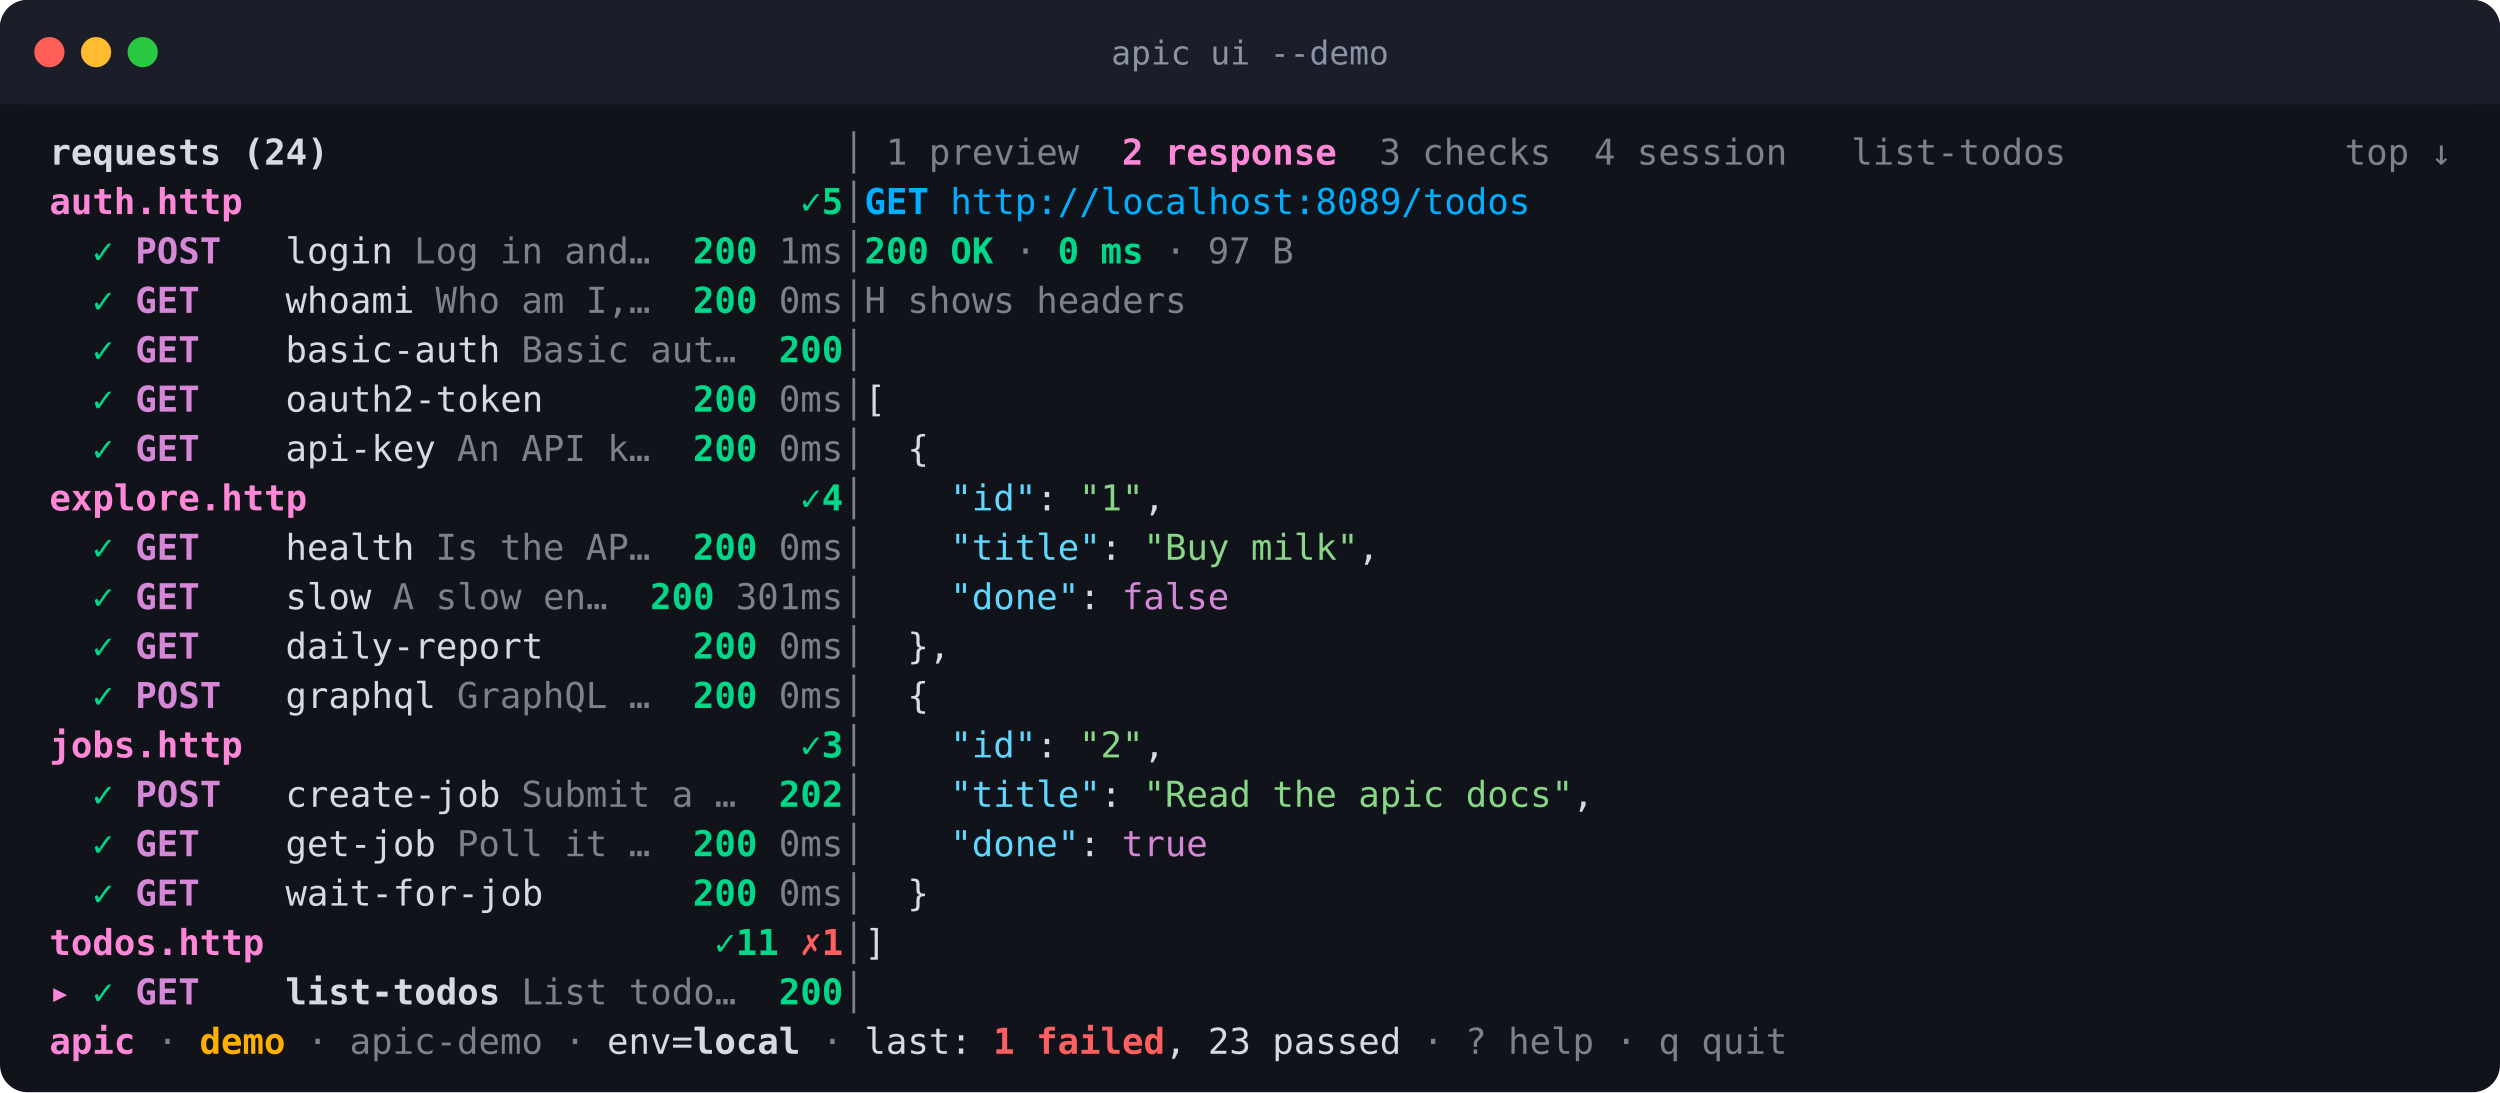
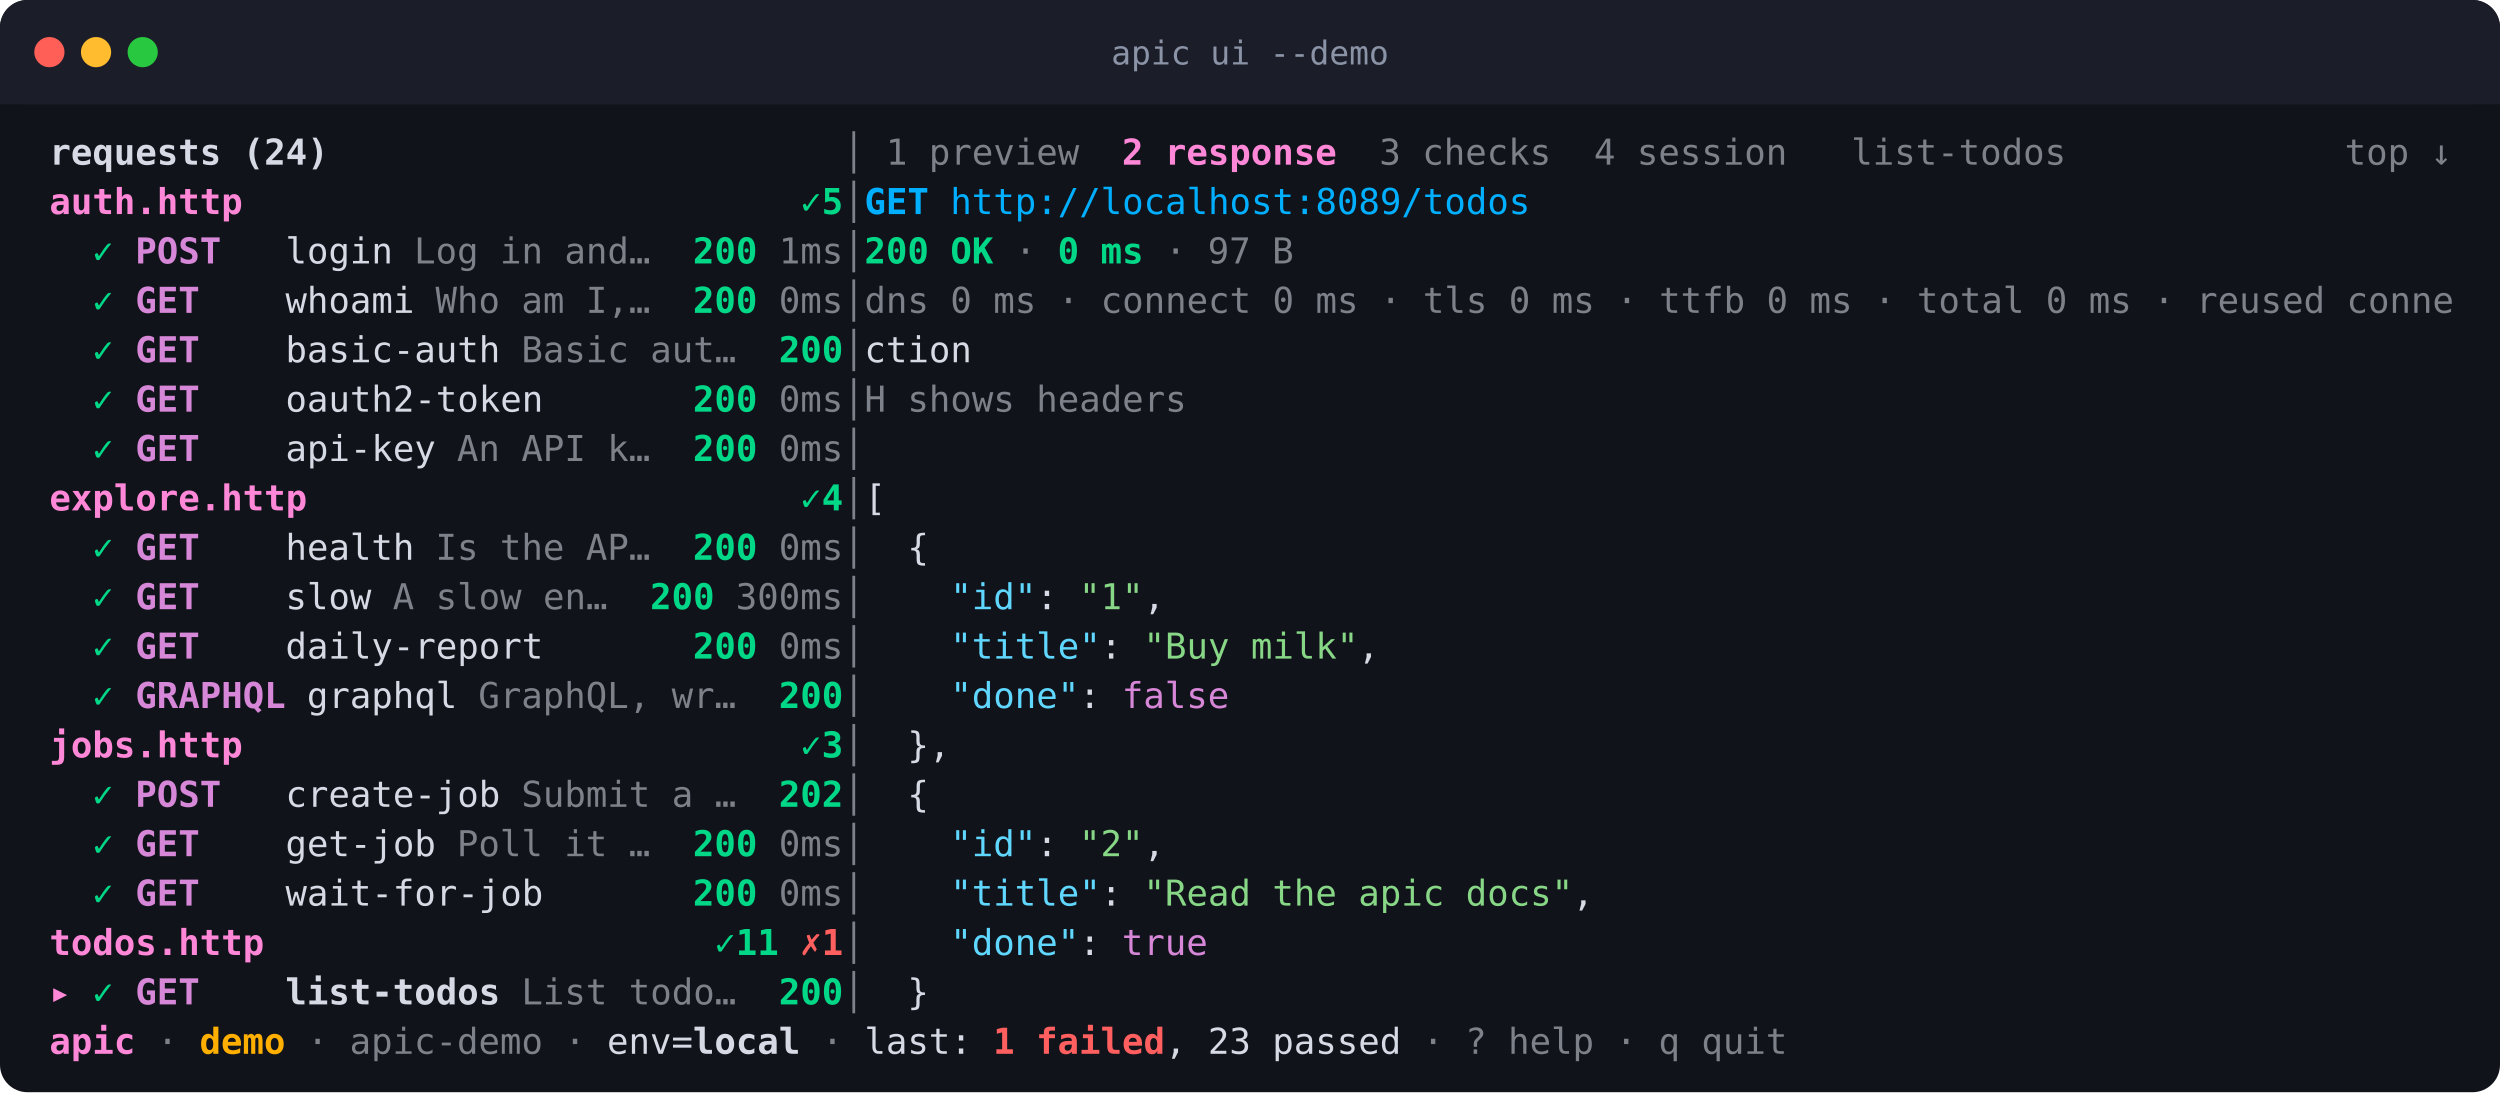
<svg xmlns="http://www.w3.org/2000/svg" width="911" height="398" viewBox="0 0 911 398" font-family="ui-monospace,SFMono-Regular,Menlo,Consolas,monospace" font-size="13">
  <rect width="911" height="398" rx="10" fill="#11131a" />
  <rect width="911" height="38" rx="10" fill="#1b1e28" />
  <rect y="28" width="911" height="10" fill="#1b1e28" />
  <circle cx="18" cy="19" r="5.5" fill="#ff5f57" />
  <circle cx="35" cy="19" r="5.5" fill="#febc2e" />
  <circle cx="52" cy="19" r="5.5" fill="#28c840" />
  <text x="455.5" y="23.5" fill="#8b93a7" text-anchor="middle" font-size="12">apic ui --demo</text>
  <text x="18.0 25.8 33.6 41.5 49.3 57.1 64.9 72.7 80.5 88.4 96.2 104.0 111.8" y="60.0" fill="#d6dae4" font-weight="bold" xml:space="preserve">requests (24)</text>
  <text x="307.2" y="60.0" fill="#d6dae4" opacity="0.55" xml:space="preserve">│</text>
  <text x="315.0 322.9 330.7 338.5 346.3 354.1 361.9 369.8 377.6 385.4 393.2" y="60.0" fill="#d6dae4" opacity="0.55" xml:space="preserve"> 1 preview </text>
  <text x="401.0 408.8 416.7 424.5 432.3 440.1 447.9 455.7 463.6 471.4 479.2 487.0" y="60.0" fill="#ff87d7" font-weight="bold" xml:space="preserve"> 2 response </text>
  <text x="494.8 502.6 510.5 518.3 526.1 533.9 541.7 549.5 557.4 565.2" y="60.0" fill="#d6dae4" opacity="0.55" xml:space="preserve"> 3 checks </text>
  <text x="573.0 580.8 588.6 596.4 604.3 612.1 619.9 627.7 635.5 643.3 651.2" y="60.0" fill="#d6dae4" opacity="0.55" xml:space="preserve"> 4 session </text>
  <text x="674.6 682.4 690.2 698.1 705.9 713.7 721.5 729.3 737.1 745.0" y="60.0" fill="#d6dae4" opacity="0.55" xml:space="preserve">list-todos</text>
  <text x="854.4 862.2 870.0 877.8 885.7" y="60.0" fill="#d6dae4" opacity="0.55" xml:space="preserve">top ↓</text>
  <text x="18.0 25.8 33.6 41.5 49.3 57.1 64.9 72.7 80.5" y="78.0" fill="#ff87d7" font-weight="bold" xml:space="preserve">auth.http</text>
  <text x="291.6 299.4" y="78.0" fill="#00d787" font-weight="bold" xml:space="preserve">✓5</text>
  <text x="307.2" y="78.0" fill="#d6dae4" opacity="0.55" xml:space="preserve">│</text>
  <text x="315.0 322.9 330.7" y="78.0" fill="#00afff" font-weight="bold" xml:space="preserve">GET</text>
  <text x="346.3 354.1 361.9 369.8 377.6 385.4 393.2 401.0 408.8 416.7 424.5 432.3 440.1 447.9 455.7 463.6 471.4 479.2 487.0 494.8 502.6 510.5 518.3 526.1 533.9 541.7 549.5" y="78.0" fill="#00afff" xml:space="preserve">http://localhost:8089/todos</text>
  <text x="33.6" y="96.0" fill="#00d787" font-weight="bold" xml:space="preserve">✓</text>
  <text x="49.3 57.1 64.9 72.7 80.5 88.4" y="96.0" fill="#d787d7" font-weight="bold" xml:space="preserve">POST  </text>
  <text x="96.2 104.0 111.8 119.6 127.4 135.3 143.1" y="96.0" fill="#d6dae4" xml:space="preserve"> login </text>
  <text x="150.9 158.7 166.5 174.3 182.2 190.0 197.8 205.6 213.4 221.2 229.1" y="96.0" fill="#d6dae4" opacity="0.55" xml:space="preserve">Log in and…</text>
  <text x="252.5 260.3 268.1" y="96.0" fill="#00d787" font-weight="bold" xml:space="preserve">200</text>
  <text x="283.8 291.6 299.4" y="96.0" fill="#d6dae4" opacity="0.55" xml:space="preserve">1ms</text>
  <text x="307.2" y="96.0" fill="#d6dae4" opacity="0.55" xml:space="preserve">│</text>
  <text x="315.0 322.9 330.7 338.5 346.3 354.1" y="96.0" fill="#00d787" font-weight="bold" xml:space="preserve">200 OK</text>
  <text x="369.8" y="96.0" fill="#d6dae4" opacity="0.55" xml:space="preserve">·</text>
  <text x="385.4 393.2 401.0 408.8" y="96.0" fill="#00d787" font-weight="bold" xml:space="preserve">0 ms</text>
  <text x="424.5" y="96.0" fill="#d6dae4" opacity="0.55" xml:space="preserve">·</text>
  <text x="440.1 447.9 455.7 463.6" y="96.0" fill="#d6dae4" opacity="0.55" xml:space="preserve">97 B</text>
  <text x="33.6" y="114.0" fill="#00d787" font-weight="bold" xml:space="preserve">✓</text>
  <text x="49.3 57.1 64.9 72.7 80.5 88.4" y="114.0" fill="#d787d7" font-weight="bold" xml:space="preserve">GET   </text>
  <text x="96.2 104.0 111.8 119.6 127.4 135.3 143.1 150.9" y="114.0" fill="#d6dae4" xml:space="preserve"> whoami </text>
  <text x="158.7 166.5 174.3 182.2 190.0 197.8 205.6 213.4 221.2 229.1" y="114.0" fill="#d6dae4" opacity="0.55" xml:space="preserve">Who am I,…</text>
  <text x="252.5 260.3 268.1" y="114.0" fill="#00d787" font-weight="bold" xml:space="preserve">200</text>
  <text x="283.8 291.6 299.4" y="114.0" fill="#d6dae4" opacity="0.55" xml:space="preserve">0ms</text>
  <text x="307.2" y="114.0" fill="#d6dae4" opacity="0.55" xml:space="preserve">│</text>
-   <text x="315.0 322.9 330.7 338.5 346.3 354.1 361.9 369.8 377.6 385.4 393.2 401.0 408.8 416.7 424.5" y="114.0" fill="#d6dae4" opacity="0.55" xml:space="preserve">H shows headers</text>
+   <text x="315.0 322.9 330.7 338.5 346.3 354.1 361.9 369.8 377.6 385.4 393.2 401.0 408.8 416.7 424.5 432.3 440.1 447.9 455.7 463.6 471.4 479.2 487.0 494.8 502.6 510.5 518.3 526.1 533.9 541.7 549.5 557.4 565.2 573.0 580.8 588.6 596.4 604.3 612.1 619.9 627.7 635.5 643.3 651.2 659.0 666.8 674.6 682.4 690.2 698.1 705.9 713.7 721.5 729.3 737.1 745.0 752.8 760.6 768.4 776.2 784.0 791.9 799.7 807.5 815.3 823.1 830.9 838.8 846.6 854.4 862.2 870.0 877.8 885.7" y="114.0" fill="#d6dae4" opacity="0.55" xml:space="preserve">dns 0 ms · connect 0 ms · tls 0 ms · ttfb 0 ms · total 0 ms · reused conne</text>
  <text x="33.6" y="132.0" fill="#00d787" font-weight="bold" xml:space="preserve">✓</text>
  <text x="49.3 57.1 64.9 72.7 80.5 88.4" y="132.0" fill="#d787d7" font-weight="bold" xml:space="preserve">GET   </text>
  <text x="96.2 104.0 111.8 119.6 127.4 135.3 143.1 150.9 158.7 166.5 174.3 182.2" y="132.0" fill="#d6dae4" xml:space="preserve"> basic-auth </text>
  <text x="190.0 197.8 205.6 213.4 221.2 229.1 236.9 244.7 252.5 260.3" y="132.0" fill="#d6dae4" opacity="0.55" xml:space="preserve">Basic aut…</text>
  <text x="283.8 291.6 299.4" y="132.0" fill="#00d787" font-weight="bold" xml:space="preserve">200</text>
  <text x="307.2" y="132.0" fill="#d6dae4" opacity="0.55" xml:space="preserve">│</text>
+   <text x="315.0 322.9 330.7 338.5 346.3 354.1 361.9 369.8 377.6 385.4 393.2 401.0 408.8 416.7 424.5 432.3 440.1 447.9 455.7 463.6 471.4 479.2 487.0 494.8 502.6 510.5 518.3 526.1 533.9 541.7 549.5 557.4 565.2 573.0 580.8 588.6 596.4 604.3 612.1 619.9 627.7 635.5 643.3 651.2 659.0 666.8 674.6 682.4 690.2 698.1 705.9 713.7 721.5 729.3 737.1 745.0 752.8 760.6 768.4 776.2 784.0 791.9 799.7 807.5 815.3 823.1 830.9 838.8 846.6 854.4 862.2 870.0 877.8 885.7" y="132.0" fill="#d6dae4" xml:space="preserve">ction                                                                     </text>
  <text x="33.6" y="150.0" fill="#00d787" font-weight="bold" xml:space="preserve">✓</text>
  <text x="49.3 57.1 64.9 72.7 80.5 88.4" y="150.0" fill="#d787d7" font-weight="bold" xml:space="preserve">GET   </text>
  <text x="96.2 104.0 111.8 119.6 127.4 135.3 143.1 150.9 158.7 166.5 174.3 182.2 190.0 197.8 205.6 213.4 221.2 229.1 236.9 244.7" y="150.0" fill="#d6dae4" xml:space="preserve"> oauth2-token       </text>
  <text x="252.5 260.3 268.1" y="150.0" fill="#00d787" font-weight="bold" xml:space="preserve">200</text>
  <text x="283.8 291.6 299.4" y="150.0" fill="#d6dae4" opacity="0.55" xml:space="preserve">0ms</text>
  <text x="307.2" y="150.0" fill="#d6dae4" opacity="0.55" xml:space="preserve">│</text>
-   <text x="315.0 322.9 330.7 338.5 346.3 354.1 361.9 369.8 377.6 385.4 393.2 401.0 408.8 416.7 424.5 432.3 440.1 447.9 455.7 463.6 471.4 479.2 487.0 494.8 502.6 510.5 518.3 526.1 533.9 541.7 549.5 557.4 565.2 573.0 580.8 588.6 596.4 604.3 612.1 619.9 627.7 635.5 643.3 651.2 659.0 666.8 674.6 682.4 690.2 698.1 705.9 713.7 721.5 729.3 737.1 745.0 752.8 760.6 768.4 776.2 784.0 791.9 799.7 807.5 815.3 823.1 830.9 838.8 846.6 854.4 862.2 870.0 877.8 885.7" y="150.0" fill="#d6dae4" xml:space="preserve">[                                                                         </text>
+   <text x="315.0 322.9 330.7 338.5 346.3 354.1 361.9 369.8 377.6 385.4 393.2 401.0 408.8 416.7 424.5" y="150.0" fill="#d6dae4" opacity="0.55" xml:space="preserve">H shows headers</text>
  <text x="33.6" y="168.0" fill="#00d787" font-weight="bold" xml:space="preserve">✓</text>
  <text x="49.3 57.1 64.9 72.7 80.5 88.4" y="168.0" fill="#d787d7" font-weight="bold" xml:space="preserve">GET   </text>
  <text x="96.2 104.0 111.8 119.6 127.4 135.3 143.1 150.9 158.7" y="168.0" fill="#d6dae4" xml:space="preserve"> api-key </text>
  <text x="166.5 174.3 182.2 190.0 197.8 205.6 213.4 221.2 229.1" y="168.0" fill="#d6dae4" opacity="0.55" xml:space="preserve">An API k…</text>
  <text x="252.5 260.3 268.1" y="168.0" fill="#00d787" font-weight="bold" xml:space="preserve">200</text>
  <text x="283.8 291.6 299.4" y="168.0" fill="#d6dae4" opacity="0.55" xml:space="preserve">0ms</text>
  <text x="307.2" y="168.0" fill="#d6dae4" opacity="0.55" xml:space="preserve">│</text>
-   <text x="315.0 322.9 330.7 338.5 346.3 354.1 361.9 369.8 377.6 385.4 393.2 401.0 408.8 416.7 424.5 432.3 440.1 447.9 455.7 463.6 471.4 479.2 487.0 494.8 502.6 510.5 518.3 526.1 533.9 541.7 549.5 557.4 565.2 573.0 580.8 588.6 596.4 604.3 612.1 619.9 627.7 635.5 643.3 651.2 659.0 666.8 674.6 682.4 690.2 698.1 705.9 713.7 721.5 729.3 737.1 745.0 752.8 760.6 768.4 776.2 784.0 791.9 799.7 807.5 815.3 823.1 830.9 838.8 846.6 854.4 862.2 870.0 877.8 885.7" y="168.0" fill="#d6dae4" xml:space="preserve">  {                                                                       </text>
  <text x="18.0 25.8 33.6 41.5 49.3 57.1 64.9 72.7 80.5 88.4 96.2 104.0" y="186.0" fill="#ff87d7" font-weight="bold" xml:space="preserve">explore.http</text>
  <text x="291.6 299.4" y="186.0" fill="#00d787" font-weight="bold" xml:space="preserve">✓4</text>
  <text x="307.2" y="186.0" fill="#d6dae4" opacity="0.55" xml:space="preserve">│</text>
-   <text x="346.3 354.1 361.9 369.8" y="186.0" fill="#5fd7ff" xml:space="preserve">"id"</text>
-   <text x="377.6 385.4" y="186.0" fill="#d6dae4" xml:space="preserve">: </text>
-   <text x="393.2 401.0 408.8" y="186.0" fill="#87d787" xml:space="preserve">"1"</text>
-   <text x="416.7 424.5 432.3 440.1 447.9 455.7 463.6 471.4 479.2 487.0 494.8 502.6 510.5 518.3 526.1 533.9 541.7 549.5 557.4 565.2 573.0 580.8 588.6 596.4 604.3 612.1 619.9 627.7 635.5 643.3 651.2 659.0 666.8 674.6 682.4 690.2 698.1 705.9 713.7 721.5 729.3 737.1 745.0 752.8 760.6 768.4 776.2 784.0 791.9 799.7 807.5 815.3 823.1 830.9 838.8 846.6 854.4 862.2 870.0 877.8 885.7" y="186.0" fill="#d6dae4" xml:space="preserve">,                                                            </text>
+   <text x="315.0 322.9 330.7 338.5 346.3 354.1 361.9 369.8 377.6 385.4 393.2 401.0 408.8 416.7 424.5 432.3 440.1 447.9 455.7 463.6 471.4 479.2 487.0 494.8 502.6 510.5 518.3 526.1 533.9 541.7 549.5 557.4 565.2 573.0 580.8 588.6 596.4 604.3 612.1 619.9 627.7 635.5 643.3 651.2 659.0 666.8 674.6 682.4 690.2 698.1 705.9 713.7 721.5 729.3 737.1 745.0 752.8 760.6 768.4 776.2 784.0 791.9 799.7 807.5 815.3 823.1 830.9 838.8 846.6 854.4 862.2 870.0 877.8 885.7" y="186.0" fill="#d6dae4" xml:space="preserve">[                                                                         </text>
  <text x="33.6" y="204.0" fill="#00d787" font-weight="bold" xml:space="preserve">✓</text>
  <text x="49.3 57.1 64.9 72.7 80.5 88.4" y="204.0" fill="#d787d7" font-weight="bold" xml:space="preserve">GET   </text>
  <text x="96.2 104.0 111.8 119.6 127.4 135.3 143.1 150.9" y="204.0" fill="#d6dae4" xml:space="preserve"> health </text>
  <text x="158.7 166.5 174.3 182.2 190.0 197.8 205.6 213.4 221.2 229.1" y="204.0" fill="#d6dae4" opacity="0.55" xml:space="preserve">Is the AP…</text>
  <text x="252.5 260.3 268.1" y="204.0" fill="#00d787" font-weight="bold" xml:space="preserve">200</text>
  <text x="283.8 291.6 299.4" y="204.0" fill="#d6dae4" opacity="0.55" xml:space="preserve">0ms</text>
  <text x="307.2" y="204.0" fill="#d6dae4" opacity="0.55" xml:space="preserve">│</text>
-   <text x="346.3 354.1 361.9 369.8 377.6 385.4 393.2" y="204.0" fill="#5fd7ff" xml:space="preserve">"title"</text>
-   <text x="401.0 408.8" y="204.0" fill="#d6dae4" xml:space="preserve">: </text>
-   <text x="416.7 424.5 432.3 440.1 447.9 455.7 463.6 471.4 479.2 487.0" y="204.0" fill="#87d787" xml:space="preserve">"Buy milk"</text>
-   <text x="494.8 502.6 510.5 518.3 526.1 533.9 541.7 549.5 557.4 565.2 573.0 580.8 588.6 596.4 604.3 612.1 619.9 627.7 635.5 643.3 651.2 659.0 666.8 674.6 682.4 690.2 698.1 705.9 713.7 721.5 729.3 737.1 745.0 752.8 760.6 768.4 776.2 784.0 791.9 799.7 807.5 815.3 823.1 830.9 838.8 846.6 854.4 862.2 870.0 877.8 885.7" y="204.0" fill="#d6dae4" xml:space="preserve">,                                                  </text>
+   <text x="315.0 322.9 330.7 338.5 346.3 354.1 361.9 369.8 377.6 385.4 393.2 401.0 408.8 416.7 424.5 432.3 440.1 447.9 455.7 463.6 471.4 479.2 487.0 494.8 502.6 510.5 518.3 526.1 533.9 541.7 549.5 557.4 565.2 573.0 580.8 588.6 596.4 604.3 612.1 619.9 627.7 635.5 643.3 651.2 659.0 666.8 674.6 682.4 690.2 698.1 705.9 713.7 721.5 729.3 737.1 745.0 752.8 760.6 768.4 776.2 784.0 791.9 799.7 807.5 815.3 823.1 830.9 838.8 846.6 854.4 862.2 870.0 877.8 885.7" y="204.0" fill="#d6dae4" xml:space="preserve">  {                                                                       </text>
  <text x="33.6" y="222.0" fill="#00d787" font-weight="bold" xml:space="preserve">✓</text>
  <text x="49.3 57.1 64.9 72.7 80.5 88.4" y="222.0" fill="#d787d7" font-weight="bold" xml:space="preserve">GET   </text>
  <text x="96.2 104.0 111.8 119.6 127.4 135.3" y="222.0" fill="#d6dae4" xml:space="preserve"> slow </text>
  <text x="143.1 150.9 158.7 166.5 174.3 182.2 190.0 197.8 205.6 213.4" y="222.0" fill="#d6dae4" opacity="0.55" xml:space="preserve">A slow en…</text>
  <text x="236.9 244.7 252.5" y="222.0" fill="#00d787" font-weight="bold" xml:space="preserve">200</text>
-   <text x="268.1 276.0 283.8 291.6 299.4" y="222.0" fill="#d6dae4" opacity="0.55" xml:space="preserve">301ms</text>
+   <text x="268.1 276.0 283.8 291.6 299.4" y="222.0" fill="#d6dae4" opacity="0.55" xml:space="preserve">300ms</text>
  <text x="307.2" y="222.0" fill="#d6dae4" opacity="0.55" xml:space="preserve">│</text>
-   <text x="346.3 354.1 361.9 369.8 377.6 385.4" y="222.0" fill="#5fd7ff" xml:space="preserve">"done"</text>
-   <text x="393.2 401.0" y="222.0" fill="#d6dae4" xml:space="preserve">: </text>
-   <text x="408.8 416.7 424.5 432.3 440.1" y="222.0" fill="#d787d7" xml:space="preserve">false</text>
+   <text x="346.3 354.1 361.9 369.8" y="222.0" fill="#5fd7ff" xml:space="preserve">"id"</text>
+   <text x="377.6 385.4" y="222.0" fill="#d6dae4" xml:space="preserve">: </text>
+   <text x="393.2 401.0 408.8" y="222.0" fill="#87d787" xml:space="preserve">"1"</text>
+   <text x="416.7 424.5 432.3 440.1 447.9 455.7 463.6 471.4 479.2 487.0 494.8 502.6 510.5 518.3 526.1 533.9 541.7 549.5 557.4 565.2 573.0 580.8 588.6 596.4 604.3 612.1 619.9 627.7 635.5 643.3 651.2 659.0 666.8 674.6 682.4 690.2 698.1 705.9 713.7 721.5 729.3 737.1 745.0 752.8 760.6 768.4 776.2 784.0 791.9 799.7 807.5 815.3 823.1 830.9 838.8 846.6 854.4 862.2 870.0 877.8 885.7" y="222.0" fill="#d6dae4" xml:space="preserve">,                                                            </text>
  <text x="33.6" y="240.0" fill="#00d787" font-weight="bold" xml:space="preserve">✓</text>
  <text x="49.3 57.1 64.9 72.7 80.5 88.4" y="240.0" fill="#d787d7" font-weight="bold" xml:space="preserve">GET   </text>
  <text x="96.2 104.0 111.8 119.6 127.4 135.3 143.1 150.9 158.7 166.5 174.3 182.2 190.0 197.8 205.6 213.4 221.2 229.1 236.9 244.7" y="240.0" fill="#d6dae4" xml:space="preserve"> daily-report       </text>
  <text x="252.5 260.3 268.1" y="240.0" fill="#00d787" font-weight="bold" xml:space="preserve">200</text>
  <text x="283.8 291.6 299.4" y="240.0" fill="#d6dae4" opacity="0.55" xml:space="preserve">0ms</text>
  <text x="307.2" y="240.0" fill="#d6dae4" opacity="0.55" xml:space="preserve">│</text>
-   <text x="315.0 322.9 330.7 338.5 346.3 354.1 361.9 369.8 377.6 385.4 393.2 401.0 408.8 416.7 424.5 432.3 440.1 447.9 455.7 463.6 471.4 479.2 487.0 494.8 502.6 510.5 518.3 526.1 533.9 541.7 549.5 557.4 565.2 573.0 580.8 588.6 596.4 604.3 612.1 619.9 627.7 635.5 643.3 651.2 659.0 666.8 674.6 682.4 690.2 698.1 705.9 713.7 721.5 729.3 737.1 745.0 752.8 760.6 768.4 776.2 784.0 791.9 799.7 807.5 815.3 823.1 830.9 838.8 846.6 854.4 862.2 870.0 877.8 885.7" y="240.0" fill="#d6dae4" xml:space="preserve">  },                                                                      </text>
+   <text x="346.3 354.1 361.9 369.8 377.6 385.4 393.2" y="240.0" fill="#5fd7ff" xml:space="preserve">"title"</text>
+   <text x="401.0 408.8" y="240.0" fill="#d6dae4" xml:space="preserve">: </text>
+   <text x="416.7 424.5 432.3 440.1 447.9 455.7 463.6 471.4 479.2 487.0" y="240.0" fill="#87d787" xml:space="preserve">"Buy milk"</text>
+   <text x="494.8 502.6 510.5 518.3 526.1 533.9 541.7 549.5 557.4 565.2 573.0 580.8 588.6 596.4 604.3 612.1 619.9 627.7 635.5 643.3 651.2 659.0 666.8 674.6 682.4 690.2 698.1 705.9 713.7 721.5 729.3 737.1 745.0 752.8 760.6 768.4 776.2 784.0 791.9 799.7 807.5 815.3 823.1 830.9 838.8 846.6 854.4 862.2 870.0 877.8 885.7" y="240.0" fill="#d6dae4" xml:space="preserve">,                                                  </text>
  <text x="33.6" y="258.0" fill="#00d787" font-weight="bold" xml:space="preserve">✓</text>
-   <text x="49.3 57.1 64.9 72.7 80.5 88.4" y="258.0" fill="#d787d7" font-weight="bold" xml:space="preserve">POST  </text>
-   <text x="96.2 104.0 111.8 119.6 127.4 135.3 143.1 150.9 158.7" y="258.0" fill="#d6dae4" xml:space="preserve"> graphql </text>
-   <text x="166.5 174.3 182.2 190.0 197.8 205.6 213.4 221.2 229.1" y="258.0" fill="#d6dae4" opacity="0.55" xml:space="preserve">GraphQL …</text>
-   <text x="252.5 260.3 268.1" y="258.0" fill="#00d787" font-weight="bold" xml:space="preserve">200</text>
-   <text x="283.8 291.6 299.4" y="258.0" fill="#d6dae4" opacity="0.55" xml:space="preserve">0ms</text>
+   <text x="49.3 57.1 64.9 72.7 80.5 88.4 96.2" y="258.0" fill="#d787d7" font-weight="bold" xml:space="preserve">GRAPHQL</text>
+   <text x="104.0 111.8 119.6 127.4 135.3 143.1 150.9 158.7 166.5" y="258.0" fill="#d6dae4" xml:space="preserve"> graphql </text>
+   <text x="174.3 182.2 190.0 197.8 205.6 213.4 221.2 229.1 236.9 244.7 252.5 260.3" y="258.0" fill="#d6dae4" opacity="0.55" xml:space="preserve">GraphQL, wr…</text>
+   <text x="283.8 291.6 299.4" y="258.0" fill="#00d787" font-weight="bold" xml:space="preserve">200</text>
  <text x="307.2" y="258.0" fill="#d6dae4" opacity="0.55" xml:space="preserve">│</text>
-   <text x="315.0 322.9 330.7 338.5 346.3 354.1 361.9 369.8 377.6 385.4 393.2 401.0 408.8 416.7 424.5 432.3 440.1 447.9 455.7 463.6 471.4 479.2 487.0 494.8 502.6 510.5 518.3 526.1 533.9 541.7 549.5 557.4 565.2 573.0 580.8 588.6 596.4 604.3 612.1 619.9 627.7 635.5 643.3 651.2 659.0 666.8 674.6 682.4 690.2 698.1 705.9 713.7 721.5 729.3 737.1 745.0 752.8 760.6 768.4 776.2 784.0 791.9 799.7 807.5 815.3 823.1 830.9 838.8 846.6 854.4 862.2 870.0 877.8 885.7" y="258.0" fill="#d6dae4" xml:space="preserve">  {                                                                       </text>
+   <text x="346.3 354.1 361.9 369.8 377.6 385.4" y="258.0" fill="#5fd7ff" xml:space="preserve">"done"</text>
+   <text x="393.2 401.0" y="258.0" fill="#d6dae4" xml:space="preserve">: </text>
+   <text x="408.8 416.7 424.5 432.3 440.1" y="258.0" fill="#d787d7" xml:space="preserve">false</text>
  <text x="18.0 25.8 33.6 41.5 49.3 57.1 64.9 72.7 80.5" y="276.0" fill="#ff87d7" font-weight="bold" xml:space="preserve">jobs.http</text>
  <text x="291.6 299.4" y="276.0" fill="#00d787" font-weight="bold" xml:space="preserve">✓3</text>
  <text x="307.2" y="276.0" fill="#d6dae4" opacity="0.55" xml:space="preserve">│</text>
-   <text x="346.3 354.1 361.9 369.8" y="276.0" fill="#5fd7ff" xml:space="preserve">"id"</text>
-   <text x="377.6 385.4" y="276.0" fill="#d6dae4" xml:space="preserve">: </text>
-   <text x="393.2 401.0 408.8" y="276.0" fill="#87d787" xml:space="preserve">"2"</text>
-   <text x="416.7 424.5 432.3 440.1 447.9 455.7 463.6 471.4 479.2 487.0 494.8 502.6 510.5 518.3 526.1 533.9 541.7 549.5 557.4 565.2 573.0 580.8 588.6 596.4 604.3 612.1 619.9 627.7 635.5 643.3 651.2 659.0 666.8 674.6 682.4 690.2 698.1 705.9 713.7 721.5 729.3 737.1 745.0 752.8 760.6 768.4 776.2 784.0 791.9 799.7 807.5 815.3 823.1 830.9 838.8 846.6 854.4 862.2 870.0 877.8 885.7" y="276.0" fill="#d6dae4" xml:space="preserve">,                                                            </text>
+   <text x="315.0 322.9 330.7 338.5 346.3 354.1 361.9 369.8 377.6 385.4 393.2 401.0 408.8 416.7 424.5 432.3 440.1 447.9 455.7 463.6 471.4 479.2 487.0 494.8 502.6 510.5 518.3 526.1 533.9 541.7 549.5 557.4 565.2 573.0 580.8 588.6 596.4 604.3 612.1 619.9 627.7 635.5 643.3 651.2 659.0 666.8 674.6 682.4 690.2 698.1 705.9 713.7 721.5 729.3 737.1 745.0 752.8 760.6 768.4 776.2 784.0 791.9 799.7 807.5 815.3 823.1 830.9 838.8 846.6 854.4 862.2 870.0 877.8 885.7" y="276.0" fill="#d6dae4" xml:space="preserve">  },                                                                      </text>
  <text x="33.6" y="294.0" fill="#00d787" font-weight="bold" xml:space="preserve">✓</text>
  <text x="49.3 57.1 64.9 72.7 80.5 88.4" y="294.0" fill="#d787d7" font-weight="bold" xml:space="preserve">POST  </text>
  <text x="96.2 104.0 111.8 119.6 127.4 135.3 143.1 150.9 158.7 166.5 174.3 182.2" y="294.0" fill="#d6dae4" xml:space="preserve"> create-job </text>
  <text x="190.0 197.8 205.6 213.4 221.2 229.1 236.9 244.7 252.5 260.3" y="294.0" fill="#d6dae4" opacity="0.55" xml:space="preserve">Submit a …</text>
  <text x="283.8 291.6 299.4" y="294.0" fill="#00d787" font-weight="bold" xml:space="preserve">202</text>
  <text x="307.2" y="294.0" fill="#d6dae4" opacity="0.55" xml:space="preserve">│</text>
-   <text x="346.3 354.1 361.9 369.8 377.6 385.4 393.2" y="294.0" fill="#5fd7ff" xml:space="preserve">"title"</text>
-   <text x="401.0 408.8" y="294.0" fill="#d6dae4" xml:space="preserve">: </text>
-   <text x="416.7 424.5 432.3 440.1 447.9 455.7 463.6 471.4 479.2 487.0 494.8 502.6 510.5 518.3 526.1 533.9 541.7 549.5 557.4 565.2" y="294.0" fill="#87d787" xml:space="preserve">"Read the apic docs"</text>
-   <text x="573.0 580.8 588.6 596.4 604.3 612.1 619.9 627.7 635.5 643.3 651.2 659.0 666.8 674.6 682.4 690.2 698.1 705.9 713.7 721.5 729.3 737.1 745.0 752.8 760.6 768.4 776.2 784.0 791.9 799.7 807.5 815.3 823.1 830.9 838.8 846.6 854.4 862.2 870.0 877.8 885.7" y="294.0" fill="#d6dae4" xml:space="preserve">,                                        </text>
+   <text x="315.0 322.9 330.7 338.5 346.3 354.1 361.9 369.8 377.6 385.4 393.2 401.0 408.8 416.7 424.5 432.3 440.1 447.9 455.7 463.6 471.4 479.2 487.0 494.8 502.6 510.5 518.3 526.1 533.9 541.7 549.5 557.4 565.2 573.0 580.8 588.6 596.4 604.3 612.1 619.9 627.7 635.5 643.3 651.2 659.0 666.8 674.6 682.4 690.2 698.1 705.9 713.7 721.5 729.3 737.1 745.0 752.8 760.6 768.4 776.2 784.0 791.9 799.7 807.5 815.3 823.1 830.9 838.8 846.6 854.4 862.2 870.0 877.8 885.7" y="294.0" fill="#d6dae4" xml:space="preserve">  {                                                                       </text>
  <text x="33.6" y="312.0" fill="#00d787" font-weight="bold" xml:space="preserve">✓</text>
  <text x="49.3 57.1 64.9 72.7 80.5 88.4" y="312.0" fill="#d787d7" font-weight="bold" xml:space="preserve">GET   </text>
  <text x="96.2 104.0 111.8 119.6 127.4 135.3 143.1 150.9 158.7" y="312.0" fill="#d6dae4" xml:space="preserve"> get-job </text>
  <text x="166.5 174.3 182.2 190.0 197.8 205.6 213.4 221.2 229.1" y="312.0" fill="#d6dae4" opacity="0.55" xml:space="preserve">Poll it …</text>
  <text x="252.5 260.3 268.1" y="312.0" fill="#00d787" font-weight="bold" xml:space="preserve">200</text>
  <text x="283.8 291.6 299.4" y="312.0" fill="#d6dae4" opacity="0.55" xml:space="preserve">0ms</text>
  <text x="307.2" y="312.0" fill="#d6dae4" opacity="0.55" xml:space="preserve">│</text>
-   <text x="346.3 354.1 361.9 369.8 377.6 385.4" y="312.0" fill="#5fd7ff" xml:space="preserve">"done"</text>
-   <text x="393.2 401.0" y="312.0" fill="#d6dae4" xml:space="preserve">: </text>
-   <text x="408.8 416.7 424.5 432.3" y="312.0" fill="#d787d7" xml:space="preserve">true</text>
+   <text x="346.3 354.1 361.9 369.8" y="312.0" fill="#5fd7ff" xml:space="preserve">"id"</text>
+   <text x="377.6 385.4" y="312.0" fill="#d6dae4" xml:space="preserve">: </text>
+   <text x="393.2 401.0 408.8" y="312.0" fill="#87d787" xml:space="preserve">"2"</text>
+   <text x="416.7 424.5 432.3 440.1 447.9 455.7 463.6 471.4 479.2 487.0 494.8 502.6 510.5 518.3 526.1 533.9 541.7 549.5 557.4 565.2 573.0 580.8 588.6 596.4 604.3 612.1 619.9 627.7 635.5 643.3 651.2 659.0 666.8 674.6 682.4 690.2 698.1 705.9 713.7 721.5 729.3 737.1 745.0 752.8 760.6 768.4 776.2 784.0 791.9 799.7 807.5 815.3 823.1 830.9 838.8 846.6 854.4 862.2 870.0 877.8 885.7" y="312.0" fill="#d6dae4" xml:space="preserve">,                                                            </text>
  <text x="33.6" y="330.0" fill="#00d787" font-weight="bold" xml:space="preserve">✓</text>
  <text x="49.3 57.1 64.9 72.7 80.5 88.4" y="330.0" fill="#d787d7" font-weight="bold" xml:space="preserve">GET   </text>
  <text x="96.2 104.0 111.8 119.6 127.4 135.3 143.1 150.9 158.7 166.5 174.3 182.2 190.0 197.8 205.6 213.4 221.2 229.1 236.9 244.7" y="330.0" fill="#d6dae4" xml:space="preserve"> wait-for-job       </text>
  <text x="252.5 260.3 268.1" y="330.0" fill="#00d787" font-weight="bold" xml:space="preserve">200</text>
  <text x="283.8 291.6 299.4" y="330.0" fill="#d6dae4" opacity="0.55" xml:space="preserve">0ms</text>
  <text x="307.2" y="330.0" fill="#d6dae4" opacity="0.55" xml:space="preserve">│</text>
-   <text x="315.0 322.9 330.7 338.5 346.3 354.1 361.9 369.8 377.6 385.4 393.2 401.0 408.8 416.7 424.5 432.3 440.1 447.9 455.7 463.6 471.4 479.2 487.0 494.8 502.6 510.5 518.3 526.1 533.9 541.7 549.5 557.4 565.2 573.0 580.8 588.6 596.4 604.3 612.1 619.9 627.7 635.5 643.3 651.2 659.0 666.8 674.6 682.4 690.2 698.1 705.9 713.7 721.5 729.3 737.1 745.0 752.8 760.6 768.4 776.2 784.0 791.9 799.7 807.5 815.3 823.1 830.9 838.8 846.6 854.4 862.2 870.0 877.8 885.7" y="330.0" fill="#d6dae4" xml:space="preserve">  }                                                                       </text>
+   <text x="346.3 354.1 361.9 369.8 377.6 385.4 393.2" y="330.0" fill="#5fd7ff" xml:space="preserve">"title"</text>
+   <text x="401.0 408.8" y="330.0" fill="#d6dae4" xml:space="preserve">: </text>
+   <text x="416.7 424.5 432.3 440.1 447.9 455.7 463.6 471.4 479.2 487.0 494.8 502.6 510.5 518.3 526.1 533.9 541.7 549.5 557.4 565.2" y="330.0" fill="#87d787" xml:space="preserve">"Read the apic docs"</text>
+   <text x="573.0 580.8 588.6 596.4 604.3 612.1 619.9 627.7 635.5 643.3 651.2 659.0 666.8 674.6 682.4 690.2 698.1 705.9 713.7 721.5 729.3 737.1 745.0 752.8 760.6 768.4 776.2 784.0 791.9 799.7 807.5 815.3 823.1 830.9 838.8 846.6 854.4 862.2 870.0 877.8 885.7" y="330.0" fill="#d6dae4" xml:space="preserve">,                                        </text>
  <text x="18.0 25.8 33.6 41.5 49.3 57.1 64.9 72.7 80.5 88.4" y="348.0" fill="#ff87d7" font-weight="bold" xml:space="preserve">todos.http</text>
  <text x="260.3 268.1 276.0" y="348.0" fill="#00d787" font-weight="bold" xml:space="preserve">✓11</text>
  <text x="291.6 299.4" y="348.0" fill="#ff5f5f" font-weight="bold" xml:space="preserve">✗1</text>
  <text x="307.2" y="348.0" fill="#d6dae4" opacity="0.55" xml:space="preserve">│</text>
-   <text x="315.0 322.9 330.7 338.5 346.3 354.1 361.9 369.8 377.6 385.4 393.2 401.0 408.8 416.7 424.5 432.3 440.1 447.9 455.7 463.6 471.4 479.2 487.0 494.8 502.6 510.5 518.3 526.1 533.9 541.7 549.5 557.4 565.2 573.0 580.8 588.6 596.4 604.3 612.1 619.9 627.7 635.5 643.3 651.2 659.0 666.8 674.6 682.4 690.2 698.1 705.9 713.7 721.5 729.3 737.1 745.0 752.8 760.6 768.4 776.2 784.0 791.9 799.7 807.5 815.3 823.1 830.9 838.8 846.6 854.4 862.2 870.0 877.8 885.7" y="348.0" fill="#d6dae4" xml:space="preserve">]                                                                         </text>
+   <text x="346.3 354.1 361.9 369.8 377.6 385.4" y="348.0" fill="#5fd7ff" xml:space="preserve">"done"</text>
+   <text x="393.2 401.0" y="348.0" fill="#d6dae4" xml:space="preserve">: </text>
+   <text x="408.8 416.7 424.5 432.3" y="348.0" fill="#d787d7" xml:space="preserve">true</text>
  <text x="18.0 25.8" y="366.0" fill="#ff87d7" font-weight="bold" xml:space="preserve">▸ </text>
  <text x="33.6" y="366.0" fill="#00d787" font-weight="bold" xml:space="preserve">✓</text>
  <text x="49.3 57.1 64.9 72.7 80.5 88.4" y="366.0" fill="#d787d7" font-weight="bold" xml:space="preserve">GET   </text>
  <text x="104.0 111.8 119.6 127.4 135.3 143.1 150.9 158.7 166.5 174.3" y="366.0" fill="#d6dae4" font-weight="bold" xml:space="preserve">list-todos</text>
  <text x="190.0 197.8 205.6 213.4 221.2 229.1 236.9 244.7 252.5 260.3" y="366.0" fill="#d6dae4" opacity="0.55" xml:space="preserve">List todo…</text>
  <text x="283.8 291.6 299.4" y="366.0" fill="#00d787" font-weight="bold" xml:space="preserve">200</text>
  <text x="307.2" y="366.0" fill="#d6dae4" opacity="0.55" xml:space="preserve">│</text>
+   <text x="315.0 322.9 330.7 338.5 346.3 354.1 361.9 369.8 377.6 385.4 393.2 401.0 408.8 416.7 424.5 432.3 440.1 447.9 455.7 463.6 471.4 479.2 487.0 494.8 502.6 510.5 518.3 526.1 533.9 541.7 549.5 557.4 565.2 573.0 580.8 588.6 596.4 604.3 612.1 619.9 627.7 635.5 643.3 651.2 659.0 666.8 674.6 682.4 690.2 698.1 705.9 713.7 721.5 729.3 737.1 745.0 752.8 760.6 768.4 776.2 784.0 791.9 799.7 807.5 815.3 823.1 830.9 838.8 846.6 854.4 862.2 870.0 877.8 885.7" y="366.0" fill="#d6dae4" xml:space="preserve">  }                                                                       </text>
  <text x="18.0 25.8 33.6 41.5" y="384.0" fill="#ff87d7" font-weight="bold" xml:space="preserve">apic</text>
  <text x="49.3 57.1 64.9" y="384.0" fill="#d6dae4" opacity="0.55" xml:space="preserve"> · </text>
  <text x="72.7 80.5 88.4 96.2" y="384.0" fill="#ffaf00" font-weight="bold" xml:space="preserve">demo</text>
  <text x="104.0 111.8 119.6" y="384.0" fill="#d6dae4" opacity="0.55" xml:space="preserve"> · </text>
  <text x="127.4 135.3 143.1 150.9 158.7 166.5 174.3 182.2 190.0" y="384.0" fill="#d6dae4" opacity="0.55" xml:space="preserve">apic-demo</text>
  <text x="197.8 205.6 213.4" y="384.0" fill="#d6dae4" opacity="0.55" xml:space="preserve"> · </text>
  <text x="221.2 229.1 236.9 244.7" y="384.0" fill="#d6dae4" xml:space="preserve">env=</text>
  <text x="252.5 260.3 268.1 276.0 283.8" y="384.0" fill="#d6dae4" font-weight="bold" xml:space="preserve">local</text>
  <text x="291.6 299.4 307.2" y="384.0" fill="#d6dae4" opacity="0.55" xml:space="preserve"> · </text>
  <text x="315.0 322.9 330.7 338.5 346.3 354.1" y="384.0" fill="#d6dae4" xml:space="preserve">last: </text>
  <text x="361.9 369.8 377.6 385.4 393.2 401.0 408.8 416.7" y="384.0" fill="#ff5f5f" font-weight="bold" xml:space="preserve">1 failed</text>
  <text x="424.5 432.3 440.1 447.9 455.7 463.6 471.4 479.2 487.0 494.8 502.6" y="384.0" fill="#d6dae4" xml:space="preserve">, 23 passed</text>
  <text x="510.5 518.3 526.1" y="384.0" fill="#d6dae4" opacity="0.55" xml:space="preserve"> · </text>
  <text x="533.9 541.7 549.5 557.4 565.2 573.0 580.8 588.6 596.4 604.3 612.1 619.9 627.7 635.5 643.3" y="384.0" fill="#d6dae4" opacity="0.55" xml:space="preserve">? help · q quit</text>
</svg>
